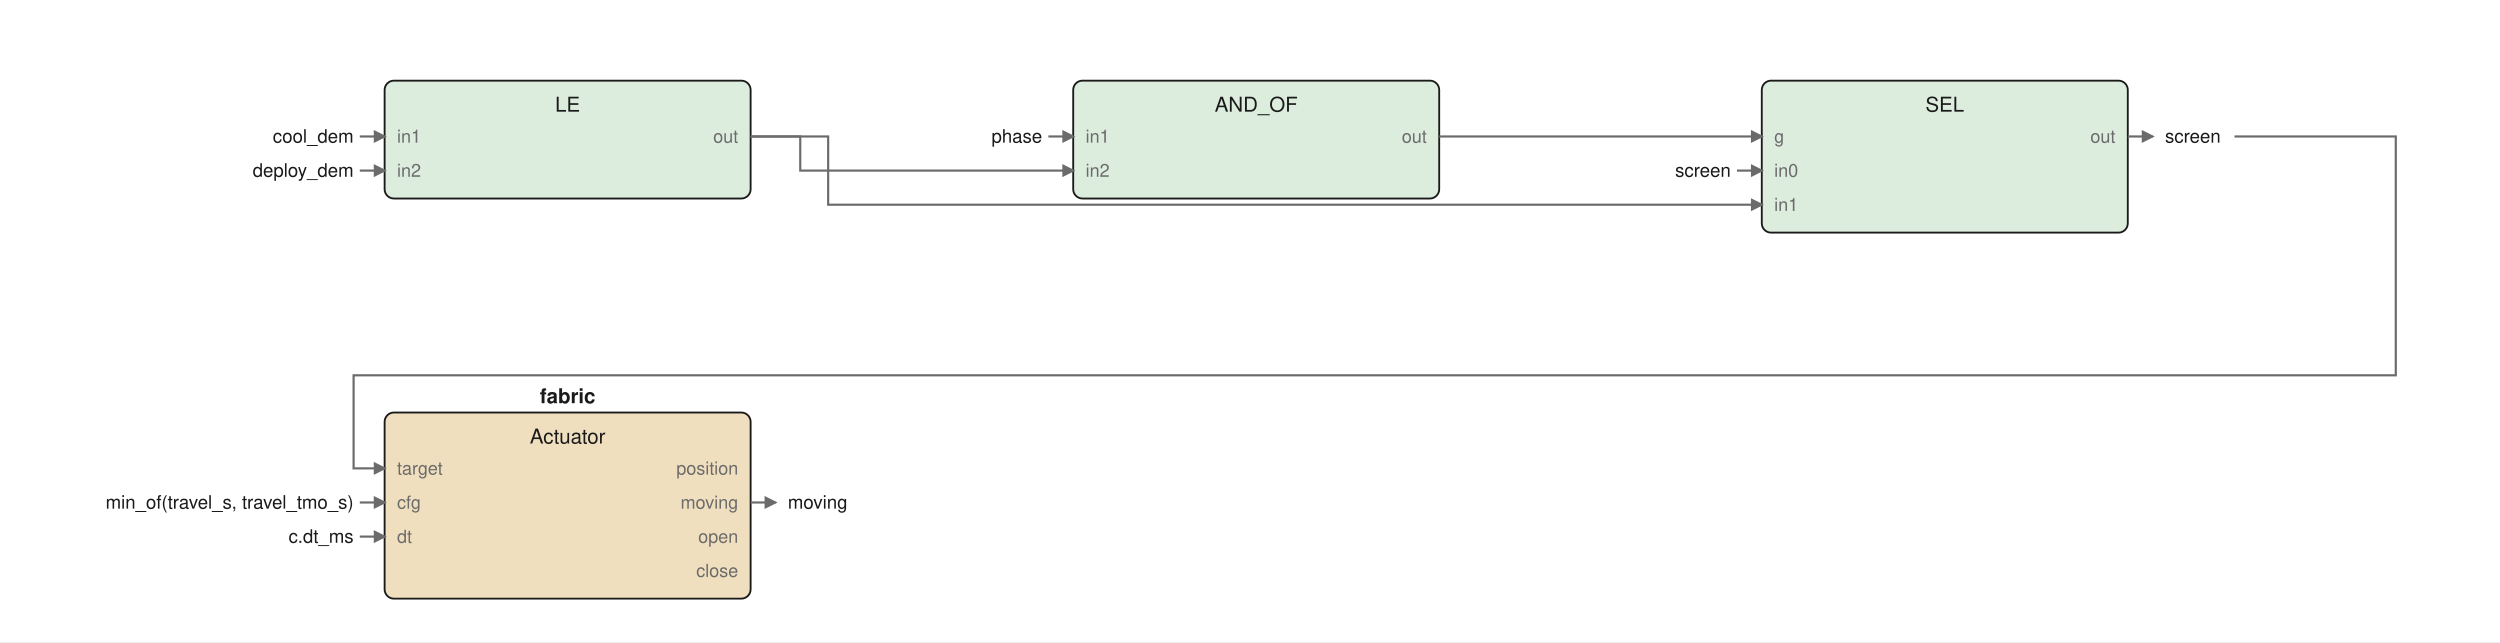
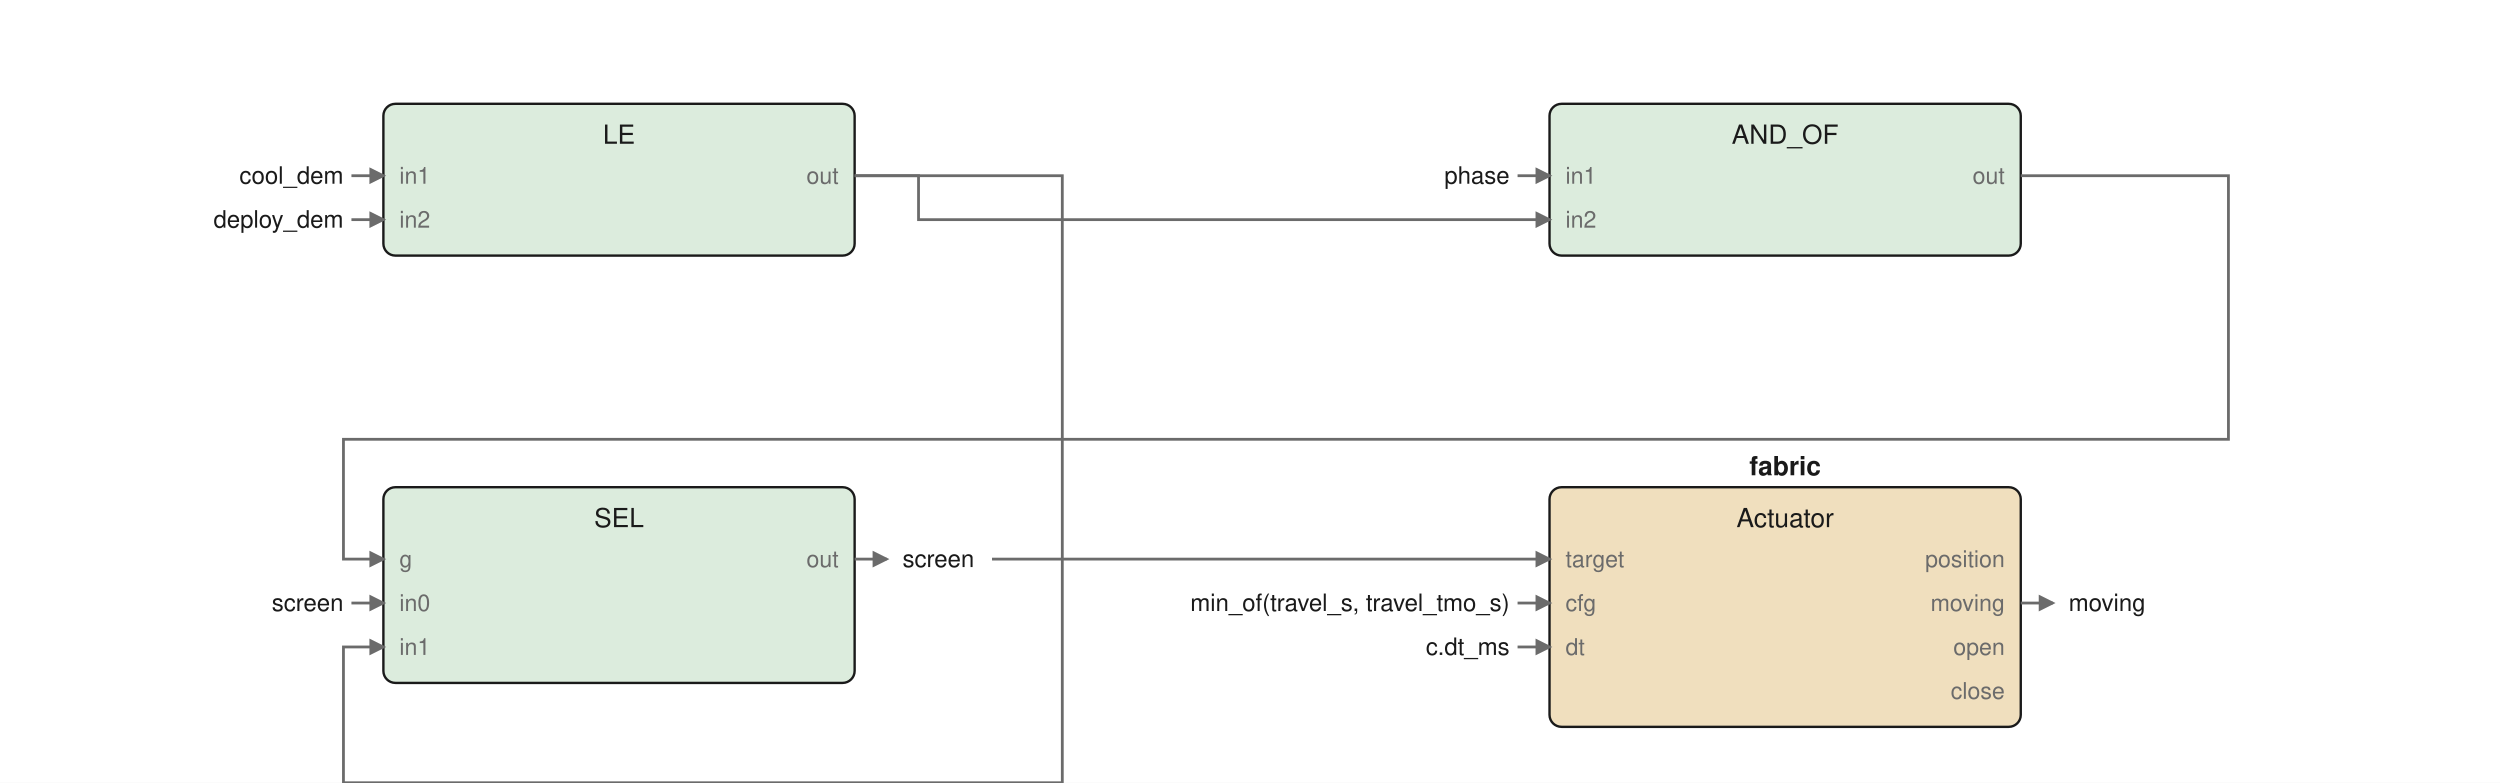
- <svg xmlns="http://www.w3.org/2000/svg" width="806" height="207" viewBox="0 0 806 207" style="max-width:100%;height:auto" content="&lt;mxfile host=&quot;app.diagrams.net&quot; type=&quot;device&quot;&gt;&lt;diagram id=&quot;screen_fbd&quot; name=&quot;screen_fbd&quot;&gt;&lt;mxGraphModel dx=&quot;806&quot; dy=&quot;207&quot; grid=&quot;0&quot; gridSize=&quot;10&quot; guides=&quot;1&quot; tooltips=&quot;1&quot; connect=&quot;1&quot; arrows=&quot;1&quot; fold=&quot;1&quot; page=&quot;1&quot; pageScale=&quot;1&quot; pageWidth=&quot;806&quot; pageHeight=&quot;207&quot; math=&quot;0&quot; shadow=&quot;0&quot;&gt;&lt;root&gt;&lt;mxCell id=&quot;0&quot;/&gt;&lt;mxCell id=&quot;1&quot; parent=&quot;0&quot;/&gt;&lt;mxCell id=&quot;n2&quot; value=&quot;&quot; style=&quot;rounded=1;fillColor=#dcecdd;strokeColor=#1a1a1a;whiteSpace=wrap;html=1;fontSize=8&quot; vertex=&quot;1&quot; parent=&quot;1&quot;&gt;&lt;mxGeometry x=&quot;124&quot; y=&quot;26&quot; width=&quot;118&quot; height=&quot;38&quot; as=&quot;geometry&quot;/&gt;&lt;/mxCell&gt;&lt;mxCell id=&quot;n3&quot; value=&quot;LE&quot; style=&quot;text;html=1;fontSize=6;fontColor=#1a1a1a;align=center&quot; vertex=&quot;1&quot; parent=&quot;1&quot;&gt;&lt;mxGeometry x=&quot;183.0&quot; y=&quot;29.4&quot; width=&quot;40&quot; height=&quot;10.6&quot; as=&quot;geometry&quot;/&gt;&lt;/mxCell&gt;&lt;mxCell id=&quot;n4&quot; value=&quot;in1&quot; style=&quot;text;html=1;fontSize=5;fontColor=#6b6b6b;align=left&quot; vertex=&quot;1&quot; parent=&quot;1&quot;&gt;&lt;mxGeometry x=&quot;128&quot; y=&quot;40.2&quot; width=&quot;40&quot; height=&quot;9.8&quot; as=&quot;geometry&quot;/&gt;&lt;/mxCell&gt;&lt;mxCell id=&quot;n5&quot; value=&quot;in2&quot; style=&quot;text;html=1;fontSize=5;fontColor=#6b6b6b;align=left&quot; vertex=&quot;1&quot; parent=&quot;1&quot;&gt;&lt;mxGeometry x=&quot;128&quot; y=&quot;51.2&quot; width=&quot;40&quot; height=&quot;9.8&quot; as=&quot;geometry&quot;/&gt;&lt;/mxCell&gt;&lt;mxCell id=&quot;n6&quot; value=&quot;out&quot; style=&quot;text;html=1;fontSize=5;fontColor=#6b6b6b;align=left&quot; vertex=&quot;1&quot; parent=&quot;1&quot;&gt;&lt;mxGeometry x=&quot;238&quot; y=&quot;40.2&quot; width=&quot;40&quot; height=&quot;9.8&quot; as=&quot;geometry&quot;/&gt;&lt;/mxCell&gt;&lt;mxCell id=&quot;n7&quot; value=&quot;&quot; style=&quot;rounded=1;fillColor=#dcecdd;strokeColor=#1a1a1a;whiteSpace=wrap;html=1;fontSize=8&quot; vertex=&quot;1&quot; parent=&quot;1&quot;&gt;&lt;mxGeometry x=&quot;346&quot; y=&quot;26&quot; width=&quot;118&quot; height=&quot;38&quot; as=&quot;geometry&quot;/&gt;&lt;/mxCell&gt;&lt;mxCell id=&quot;n8&quot; value=&quot;AND_OF&quot; style=&quot;text;html=1;fontSize=6;fontColor=#1a1a1a;align=center&quot; vertex=&quot;1&quot; parent=&quot;1&quot;&gt;&lt;mxGeometry x=&quot;405.0&quot; y=&quot;29.4&quot; width=&quot;40&quot; height=&quot;10.6&quot; as=&quot;geometry&quot;/&gt;&lt;/mxCell&gt;&lt;mxCell id=&quot;n9&quot; value=&quot;in1&quot; style=&quot;text;html=1;fontSize=5;fontColor=#6b6b6b;align=left&quot; vertex=&quot;1&quot; parent=&quot;1&quot;&gt;&lt;mxGeometry x=&quot;350&quot; y=&quot;40.2&quot; width=&quot;40&quot; height=&quot;9.8&quot; as=&quot;geometry&quot;/&gt;&lt;/mxCell&gt;&lt;mxCell id=&quot;n10&quot; value=&quot;in2&quot; style=&quot;text;html=1;fontSize=5;fontColor=#6b6b6b;align=left&quot; vertex=&quot;1&quot; parent=&quot;1&quot;&gt;&lt;mxGeometry x=&quot;350&quot; y=&quot;51.2&quot; width=&quot;40&quot; height=&quot;9.8&quot; as=&quot;geometry&quot;/&gt;&lt;/mxCell&gt;&lt;mxCell id=&quot;n11&quot; value=&quot;out&quot; style=&quot;text;html=1;fontSize=5;fontColor=#6b6b6b;align=left&quot; vertex=&quot;1&quot; parent=&quot;1&quot;&gt;&lt;mxGeometry x=&quot;460&quot; y=&quot;40.2&quot; width=&quot;40&quot; height=&quot;9.8&quot; as=&quot;geometry&quot;/&gt;&lt;/mxCell&gt;&lt;mxCell id=&quot;n12&quot; value=&quot;&quot; style=&quot;rounded=1;fillColor=#dcecdd;strokeColor=#1a1a1a;whiteSpace=wrap;html=1;fontSize=8&quot; vertex=&quot;1&quot; parent=&quot;1&quot;&gt;&lt;mxGeometry x=&quot;568&quot; y=&quot;26&quot; width=&quot;118&quot; height=&quot;49&quot; as=&quot;geometry&quot;/&gt;&lt;/mxCell&gt;&lt;mxCell id=&quot;n13&quot; value=&quot;SEL&quot; style=&quot;text;html=1;fontSize=6;fontColor=#1a1a1a;align=center&quot; vertex=&quot;1&quot; parent=&quot;1&quot;&gt;&lt;mxGeometry x=&quot;627.0&quot; y=&quot;29.4&quot; width=&quot;40&quot; height=&quot;10.6&quot; as=&quot;geometry&quot;/&gt;&lt;/mxCell&gt;&lt;mxCell id=&quot;n14&quot; value=&quot;g&quot; style=&quot;text;html=1;fontSize=5;fontColor=#6b6b6b;align=left&quot; vertex=&quot;1&quot; parent=&quot;1&quot;&gt;&lt;mxGeometry x=&quot;572&quot; y=&quot;40.2&quot; width=&quot;40&quot; height=&quot;9.8&quot; as=&quot;geometry&quot;/&gt;&lt;/mxCell&gt;&lt;mxCell id=&quot;n15&quot; value=&quot;in0&quot; style=&quot;text;html=1;fontSize=5;fontColor=#6b6b6b;align=left&quot; vertex=&quot;1&quot; parent=&quot;1&quot;&gt;&lt;mxGeometry x=&quot;572&quot; y=&quot;51.2&quot; width=&quot;40&quot; height=&quot;9.8&quot; as=&quot;geometry&quot;/&gt;&lt;/mxCell&gt;&lt;mxCell id=&quot;n16&quot; value=&quot;in1&quot; style=&quot;text;html=1;fontSize=5;fontColor=#6b6b6b;align=left&quot; vertex=&quot;1&quot; parent=&quot;1&quot;&gt;&lt;mxGeometry x=&quot;572&quot; y=&quot;62.2&quot; width=&quot;40&quot; height=&quot;9.8&quot; as=&quot;geometry&quot;/&gt;&lt;/mxCell&gt;&lt;mxCell id=&quot;n17&quot; value=&quot;out&quot; style=&quot;text;html=1;fontSize=5;fontColor=#6b6b6b;align=left&quot; vertex=&quot;1&quot; parent=&quot;1&quot;&gt;&lt;mxGeometry x=&quot;682&quot; y=&quot;40.2&quot; width=&quot;40&quot; height=&quot;9.8&quot; as=&quot;geometry&quot;/&gt;&lt;/mxCell&gt;&lt;mxCell id=&quot;n18&quot; value=&quot;&quot; style=&quot;rounded=1;fillColor=#f0dfbe;strokeColor=#1a1a1a;whiteSpace=wrap;html=1;fontSize=8&quot; vertex=&quot;1&quot; parent=&quot;1&quot;&gt;&lt;mxGeometry x=&quot;124&quot; y=&quot;133&quot; width=&quot;118&quot; height=&quot;60&quot; as=&quot;geometry&quot;/&gt;&lt;/mxCell&gt;&lt;mxCell id=&quot;n19&quot; value=&quot;fabric&quot; style=&quot;text;html=1;fontSize=6;fontColor=#1a1a1a;align=center;fontStyle=1&quot; vertex=&quot;1&quot; parent=&quot;1&quot;&gt;&lt;mxGeometry x=&quot;183.0&quot; y=&quot;123.4&quot; width=&quot;40&quot; height=&quot;10.6&quot; as=&quot;geometry&quot;/&gt;&lt;/mxCell&gt;&lt;mxCell id=&quot;n20&quot; value=&quot;Actuator&quot; style=&quot;text;html=1;fontSize=6;fontColor=#1a1a1a;align=center&quot; vertex=&quot;1&quot; parent=&quot;1&quot;&gt;&lt;mxGeometry x=&quot;183.0&quot; y=&quot;136.4&quot; width=&quot;40&quot; height=&quot;10.6&quot; as=&quot;geometry&quot;/&gt;&lt;/mxCell&gt;&lt;mxCell id=&quot;n21&quot; value=&quot;target&quot; style=&quot;text;html=1;fontSize=5;fontColor=#6b6b6b;align=left&quot; vertex=&quot;1&quot; parent=&quot;1&quot;&gt;&lt;mxGeometry x=&quot;128&quot; y=&quot;147.2&quot; width=&quot;40&quot; height=&quot;9.8&quot; as=&quot;geometry&quot;/&gt;&lt;/mxCell&gt;&lt;mxCell id=&quot;n22&quot; value=&quot;cfg&quot; style=&quot;text;html=1;fontSize=5;fontColor=#6b6b6b;align=left&quot; vertex=&quot;1&quot; parent=&quot;1&quot;&gt;&lt;mxGeometry x=&quot;128&quot; y=&quot;158.2&quot; width=&quot;40&quot; height=&quot;9.8&quot; as=&quot;geometry&quot;/&gt;&lt;/mxCell&gt;&lt;mxCell id=&quot;n23&quot; value=&quot;dt&quot; style=&quot;text;html=1;fontSize=5;fontColor=#6b6b6b;align=left&quot; vertex=&quot;1&quot; parent=&quot;1&quot;&gt;&lt;mxGeometry x=&quot;128&quot; y=&quot;169.2&quot; width=&quot;40&quot; height=&quot;9.8&quot; as=&quot;geometry&quot;/&gt;&lt;/mxCell&gt;&lt;mxCell id=&quot;n24&quot; value=&quot;position&quot; style=&quot;text;html=1;fontSize=5;fontColor=#6b6b6b;align=left&quot; vertex=&quot;1&quot; parent=&quot;1&quot;&gt;&lt;mxGeometry x=&quot;238&quot; y=&quot;147.2&quot; width=&quot;40&quot; height=&quot;9.8&quot; as=&quot;geometry&quot;/&gt;&lt;/mxCell&gt;&lt;mxCell id=&quot;n25&quot; value=&quot;moving&quot; style=&quot;text;html=1;fontSize=5;fontColor=#6b6b6b;align=left&quot; vertex=&quot;1&quot; parent=&quot;1&quot;&gt;&lt;mxGeometry x=&quot;238&quot; y=&quot;158.2&quot; width=&quot;40&quot; height=&quot;9.8&quot; as=&quot;geometry&quot;/&gt;&lt;/mxCell&gt;&lt;mxCell id=&quot;n26&quot; value=&quot;open&quot; style=&quot;text;html=1;fontSize=5;fontColor=#6b6b6b;align=left&quot; vertex=&quot;1&quot; parent=&quot;1&quot;&gt;&lt;mxGeometry x=&quot;238&quot; y=&quot;169.2&quot; width=&quot;40&quot; height=&quot;9.8&quot; as=&quot;geometry&quot;/&gt;&lt;/mxCell&gt;&lt;mxCell id=&quot;n27&quot; value=&quot;close&quot; style=&quot;text;html=1;fontSize=5;fontColor=#6b6b6b;align=left&quot; vertex=&quot;1&quot; parent=&quot;1&quot;&gt;&lt;mxGeometry x=&quot;238&quot; y=&quot;180.2&quot; width=&quot;40&quot; height=&quot;9.8&quot; as=&quot;geometry&quot;/&gt;&lt;/mxCell&gt;&lt;mxCell id=&quot;e28&quot; value=&quot;&quot; style=&quot;edgeStyle=none;html=1;strokeColor=#6b6b6b;endArrow=block&quot; edge=&quot;1&quot; parent=&quot;1&quot;&gt;&lt;mxGeometry relative=&quot;1&quot; as=&quot;geometry&quot;&gt;&lt;mxPoint x=&quot;686&quot; y=&quot;44&quot; as=&quot;sourcePoint&quot;/&gt;&lt;mxPoint x=&quot;694&quot; y=&quot;44&quot; as=&quot;targetPoint&quot;/&gt;&lt;/mxGeometry&gt;&lt;/mxCell&gt;&lt;mxCell id=&quot;n29&quot; value=&quot;screen&quot; style=&quot;text;html=1;fontSize=6;fontColor=#1a1a1a;align=left&quot; vertex=&quot;1&quot; parent=&quot;1&quot;&gt;&lt;mxGeometry x=&quot;698&quot; y=&quot;40.0&quot; width=&quot;40&quot; height=&quot;10.0&quot; as=&quot;geometry&quot;/&gt;&lt;/mxCell&gt;&lt;mxCell id=&quot;e30&quot; value=&quot;&quot; style=&quot;edgeStyle=none;html=1;strokeColor=#6b6b6b;endArrow=block&quot; edge=&quot;1&quot; parent=&quot;1&quot;&gt;&lt;mxGeometry relative=&quot;1&quot; as=&quot;geometry&quot;&gt;&lt;mxPoint x=&quot;242&quot; y=&quot;162&quot; as=&quot;sourcePoint&quot;/&gt;&lt;mxPoint x=&quot;250&quot; y=&quot;162&quot; as=&quot;targetPoint&quot;/&gt;&lt;/mxGeometry&gt;&lt;/mxCell&gt;&lt;mxCell id=&quot;n31&quot; value=&quot;moving&quot; style=&quot;text;html=1;fontSize=6;fontColor=#1a1a1a;align=left&quot; vertex=&quot;1&quot; parent=&quot;1&quot;&gt;&lt;mxGeometry x=&quot;254&quot; y=&quot;158.0&quot; width=&quot;40&quot; height=&quot;10.0&quot; as=&quot;geometry&quot;/&gt;&lt;/mxCell&gt;&lt;mxCell id=&quot;e32&quot; value=&quot;&quot; style=&quot;edgeStyle=none;html=1;strokeColor=#6b6b6b;endArrow=block&quot; edge=&quot;1&quot; parent=&quot;1&quot;&gt;&lt;mxGeometry relative=&quot;1&quot; as=&quot;geometry&quot;&gt;&lt;mxPoint x=&quot;242&quot; y=&quot;44&quot; as=&quot;sourcePoint&quot;/&gt;&lt;mxPoint x=&quot;346&quot; y=&quot;55&quot; as=&quot;targetPoint&quot;/&gt;&lt;Array as=&quot;points&quot;&gt;&lt;mxPoint x=&quot;258&quot; y=&quot;44&quot;/&gt;&lt;mxPoint x=&quot;258&quot; y=&quot;55&quot;/&gt;&lt;/Array&gt;&lt;/mxGeometry&gt;&lt;/mxCell&gt;&lt;mxCell id=&quot;e33&quot; value=&quot;&quot; style=&quot;edgeStyle=none;html=1;strokeColor=#6b6b6b;endArrow=block&quot; edge=&quot;1&quot; parent=&quot;1&quot;&gt;&lt;mxGeometry relative=&quot;1&quot; as=&quot;geometry&quot;&gt;&lt;mxPoint x=&quot;464&quot; y=&quot;44&quot; as=&quot;sourcePoint&quot;/&gt;&lt;mxPoint x=&quot;568&quot; y=&quot;44&quot; as=&quot;targetPoint&quot;/&gt;&lt;/mxGeometry&gt;&lt;/mxCell&gt;&lt;mxCell id=&quot;e34&quot; value=&quot;&quot; style=&quot;edgeStyle=none;html=1;strokeColor=#6b6b6b;endArrow=block&quot; edge=&quot;1&quot; parent=&quot;1&quot;&gt;&lt;mxGeometry relative=&quot;1&quot; as=&quot;geometry&quot;&gt;&lt;mxPoint x=&quot;242&quot; y=&quot;44&quot; as=&quot;sourcePoint&quot;/&gt;&lt;mxPoint x=&quot;568&quot; y=&quot;66&quot; as=&quot;targetPoint&quot;/&gt;&lt;Array as=&quot;points&quot;&gt;&lt;mxPoint x=&quot;267&quot; y=&quot;44&quot;/&gt;&lt;mxPoint x=&quot;267&quot; y=&quot;66&quot;/&gt;&lt;/Array&gt;&lt;/mxGeometry&gt;&lt;/mxCell&gt;&lt;mxCell id=&quot;e35&quot; value=&quot;&quot; style=&quot;edgeStyle=none;html=1;strokeColor=#6b6b6b;endArrow=block&quot; edge=&quot;1&quot; parent=&quot;1&quot;&gt;&lt;mxGeometry relative=&quot;1&quot; as=&quot;geometry&quot;&gt;&lt;mxPoint x=&quot;720.4&quot; y=&quot;44&quot; as=&quot;sourcePoint&quot;/&gt;&lt;mxPoint x=&quot;124&quot; y=&quot;151&quot; as=&quot;targetPoint&quot;/&gt;&lt;Array as=&quot;points&quot;&gt;&lt;mxPoint x=&quot;772.4&quot; y=&quot;44&quot;/&gt;&lt;mxPoint x=&quot;772.4&quot; y=&quot;121&quot;/&gt;&lt;mxPoint x=&quot;114&quot; y=&quot;121&quot;/&gt;&lt;mxPoint x=&quot;114&quot; y=&quot;151&quot;/&gt;&lt;/Array&gt;&lt;/mxGeometry&gt;&lt;/mxCell&gt;&lt;mxCell id=&quot;n36&quot; value=&quot;cool_dem&quot; style=&quot;text;html=1;fontSize=6;fontColor=#1a1a1a;align=left&quot; vertex=&quot;1&quot; parent=&quot;1&quot;&gt;&lt;mxGeometry x=&quot;114&quot; y=&quot;40.0&quot; width=&quot;40&quot; height=&quot;10.0&quot; as=&quot;geometry&quot;/&gt;&lt;/mxCell&gt;&lt;mxCell id=&quot;e37&quot; value=&quot;&quot; style=&quot;edgeStyle=none;html=1;strokeColor=#6b6b6b;endArrow=block&quot; edge=&quot;1&quot; parent=&quot;1&quot;&gt;&lt;mxGeometry relative=&quot;1&quot; as=&quot;geometry&quot;&gt;&lt;mxPoint x=&quot;116&quot; y=&quot;44&quot; as=&quot;sourcePoint&quot;/&gt;&lt;mxPoint x=&quot;124&quot; y=&quot;44&quot; as=&quot;targetPoint&quot;/&gt;&lt;/mxGeometry&gt;&lt;/mxCell&gt;&lt;mxCell id=&quot;n38&quot; value=&quot;deploy_dem&quot; style=&quot;text;html=1;fontSize=6;fontColor=#1a1a1a;align=left&quot; vertex=&quot;1&quot; parent=&quot;1&quot;&gt;&lt;mxGeometry x=&quot;114&quot; y=&quot;51.0&quot; width=&quot;50&quot; height=&quot;10.0&quot; as=&quot;geometry&quot;/&gt;&lt;/mxCell&gt;&lt;mxCell id=&quot;e39&quot; value=&quot;&quot; style=&quot;edgeStyle=none;html=1;strokeColor=#6b6b6b;endArrow=block&quot; edge=&quot;1&quot; parent=&quot;1&quot;&gt;&lt;mxGeometry relative=&quot;1&quot; as=&quot;geometry&quot;&gt;&lt;mxPoint x=&quot;116&quot; y=&quot;55&quot; as=&quot;sourcePoint&quot;/&gt;&lt;mxPoint x=&quot;124&quot; y=&quot;55&quot; as=&quot;targetPoint&quot;/&gt;&lt;/mxGeometry&gt;&lt;/mxCell&gt;&lt;mxCell id=&quot;n40&quot; value=&quot;phase&quot; style=&quot;text;html=1;fontSize=6;fontColor=#1a1a1a;align=left&quot; vertex=&quot;1&quot; parent=&quot;1&quot;&gt;&lt;mxGeometry x=&quot;336&quot; y=&quot;40.0&quot; width=&quot;40&quot; height=&quot;10.0&quot; as=&quot;geometry&quot;/&gt;&lt;/mxCell&gt;&lt;mxCell id=&quot;e41&quot; value=&quot;&quot; style=&quot;edgeStyle=none;html=1;strokeColor=#6b6b6b;endArrow=block&quot; edge=&quot;1&quot; parent=&quot;1&quot;&gt;&lt;mxGeometry relative=&quot;1&quot; as=&quot;geometry&quot;&gt;&lt;mxPoint x=&quot;338&quot; y=&quot;44&quot; as=&quot;sourcePoint&quot;/&gt;&lt;mxPoint x=&quot;346&quot; y=&quot;44&quot; as=&quot;targetPoint&quot;/&gt;&lt;/mxGeometry&gt;&lt;/mxCell&gt;&lt;mxCell id=&quot;n42&quot; value=&quot;screen&quot; style=&quot;text;html=1;fontSize=6;fontColor=#1a1a1a;align=left&quot; vertex=&quot;1&quot; parent=&quot;1&quot;&gt;&lt;mxGeometry x=&quot;558&quot; y=&quot;51.0&quot; width=&quot;40&quot; height=&quot;10.0&quot; as=&quot;geometry&quot;/&gt;&lt;/mxCell&gt;&lt;mxCell id=&quot;e43&quot; value=&quot;&quot; style=&quot;edgeStyle=none;html=1;strokeColor=#6b6b6b;endArrow=block&quot; edge=&quot;1&quot; parent=&quot;1&quot;&gt;&lt;mxGeometry relative=&quot;1&quot; as=&quot;geometry&quot;&gt;&lt;mxPoint x=&quot;560&quot; y=&quot;55&quot; as=&quot;sourcePoint&quot;/&gt;&lt;mxPoint x=&quot;568&quot; y=&quot;55&quot; as=&quot;targetPoint&quot;/&gt;&lt;/mxGeometry&gt;&lt;/mxCell&gt;&lt;mxCell id=&quot;n44&quot; value=&quot;min_of(travel_s, travel_tmo_s)&quot; style=&quot;text;html=1;fontSize=6;fontColor=#1a1a1a;align=left&quot; vertex=&quot;1&quot; parent=&quot;1&quot;&gt;&lt;mxGeometry x=&quot;114&quot; y=&quot;158.0&quot; width=&quot;150&quot; height=&quot;10.0&quot; as=&quot;geometry&quot;/&gt;&lt;/mxCell&gt;&lt;mxCell id=&quot;e45&quot; value=&quot;&quot; style=&quot;edgeStyle=none;html=1;strokeColor=#6b6b6b;endArrow=block&quot; edge=&quot;1&quot; parent=&quot;1&quot;&gt;&lt;mxGeometry relative=&quot;1&quot; as=&quot;geometry&quot;&gt;&lt;mxPoint x=&quot;116&quot; y=&quot;162&quot; as=&quot;sourcePoint&quot;/&gt;&lt;mxPoint x=&quot;124&quot; y=&quot;162&quot; as=&quot;targetPoint&quot;/&gt;&lt;/mxGeometry&gt;&lt;/mxCell&gt;&lt;mxCell id=&quot;n46&quot; value=&quot;c.dt_ms&quot; style=&quot;text;html=1;fontSize=6;fontColor=#1a1a1a;align=left&quot; vertex=&quot;1&quot; parent=&quot;1&quot;&gt;&lt;mxGeometry x=&quot;114&quot; y=&quot;169.0&quot; width=&quot;40&quot; height=&quot;10.0&quot; as=&quot;geometry&quot;/&gt;&lt;/mxCell&gt;&lt;mxCell id=&quot;e47&quot; value=&quot;&quot; style=&quot;edgeStyle=none;html=1;strokeColor=#6b6b6b;endArrow=block&quot; edge=&quot;1&quot; parent=&quot;1&quot;&gt;&lt;mxGeometry relative=&quot;1&quot; as=&quot;geometry&quot;&gt;&lt;mxPoint x=&quot;116&quot; y=&quot;173&quot; as=&quot;sourcePoint&quot;/&gt;&lt;mxPoint x=&quot;124&quot; y=&quot;173&quot; as=&quot;targetPoint&quot;/&gt;&lt;/mxGeometry&gt;&lt;/mxCell&gt;&lt;/root&gt;&lt;/mxGraphModel&gt;&lt;/diagram&gt;&lt;/mxfile&gt;">
+ <svg xmlns="http://www.w3.org/2000/svg" width="626" height="196" viewBox="0 0 626 196" style="max-width:100%;height:auto" content="&lt;mxfile host=&quot;app.diagrams.net&quot; type=&quot;device&quot;&gt;&lt;diagram id=&quot;screen_fbd&quot; name=&quot;screen_fbd&quot;&gt;&lt;mxGraphModel dx=&quot;626&quot; dy=&quot;196&quot; grid=&quot;0&quot; gridSize=&quot;10&quot; guides=&quot;1&quot; tooltips=&quot;1&quot; connect=&quot;1&quot; arrows=&quot;1&quot; fold=&quot;1&quot; page=&quot;1&quot; pageScale=&quot;1&quot; pageWidth=&quot;626&quot; pageHeight=&quot;196&quot; math=&quot;0&quot; shadow=&quot;0&quot;&gt;&lt;root&gt;&lt;mxCell id=&quot;0&quot;/&gt;&lt;mxCell id=&quot;1&quot; parent=&quot;0&quot;/&gt;&lt;mxCell id=&quot;n2&quot; value=&quot;&quot; style=&quot;rounded=1;fillColor=#dcecdd;strokeColor=#1a1a1a;whiteSpace=wrap;html=1;fontSize=8&quot; vertex=&quot;1&quot; parent=&quot;1&quot;&gt;&lt;mxGeometry x=&quot;96&quot; y=&quot;26&quot; width=&quot;118&quot; height=&quot;38&quot; as=&quot;geometry&quot;/&gt;&lt;/mxCell&gt;&lt;mxCell id=&quot;n3&quot; value=&quot;LE&quot; style=&quot;text;html=1;fontSize=6;fontColor=#1a1a1a;align=center&quot; vertex=&quot;1&quot; parent=&quot;1&quot;&gt;&lt;mxGeometry x=&quot;155.0&quot; y=&quot;29.4&quot; width=&quot;40&quot; height=&quot;10.6&quot; as=&quot;geometry&quot;/&gt;&lt;/mxCell&gt;&lt;mxCell id=&quot;n4&quot; value=&quot;in1&quot; style=&quot;text;html=1;fontSize=5;fontColor=#6b6b6b;align=left&quot; vertex=&quot;1&quot; parent=&quot;1&quot;&gt;&lt;mxGeometry x=&quot;100&quot; y=&quot;40.2&quot; width=&quot;40&quot; height=&quot;9.8&quot; as=&quot;geometry&quot;/&gt;&lt;/mxCell&gt;&lt;mxCell id=&quot;n5&quot; value=&quot;in2&quot; style=&quot;text;html=1;fontSize=5;fontColor=#6b6b6b;align=left&quot; vertex=&quot;1&quot; parent=&quot;1&quot;&gt;&lt;mxGeometry x=&quot;100&quot; y=&quot;51.2&quot; width=&quot;40&quot; height=&quot;9.8&quot; as=&quot;geometry&quot;/&gt;&lt;/mxCell&gt;&lt;mxCell id=&quot;n6&quot; value=&quot;out&quot; style=&quot;text;html=1;fontSize=5;fontColor=#6b6b6b;align=left&quot; vertex=&quot;1&quot; parent=&quot;1&quot;&gt;&lt;mxGeometry x=&quot;210&quot; y=&quot;40.2&quot; width=&quot;40&quot; height=&quot;9.8&quot; as=&quot;geometry&quot;/&gt;&lt;/mxCell&gt;&lt;mxCell id=&quot;n7&quot; value=&quot;&quot; style=&quot;rounded=1;fillColor=#dcecdd;strokeColor=#1a1a1a;whiteSpace=wrap;html=1;fontSize=8&quot; vertex=&quot;1&quot; parent=&quot;1&quot;&gt;&lt;mxGeometry x=&quot;388&quot; y=&quot;26&quot; width=&quot;118&quot; height=&quot;38&quot; as=&quot;geometry&quot;/&gt;&lt;/mxCell&gt;&lt;mxCell id=&quot;n8&quot; value=&quot;AND_OF&quot; style=&quot;text;html=1;fontSize=6;fontColor=#1a1a1a;align=center&quot; vertex=&quot;1&quot; parent=&quot;1&quot;&gt;&lt;mxGeometry x=&quot;447.0&quot; y=&quot;29.4&quot; width=&quot;40&quot; height=&quot;10.6&quot; as=&quot;geometry&quot;/&gt;&lt;/mxCell&gt;&lt;mxCell id=&quot;n9&quot; value=&quot;in1&quot; style=&quot;text;html=1;fontSize=5;fontColor=#6b6b6b;align=left&quot; vertex=&quot;1&quot; parent=&quot;1&quot;&gt;&lt;mxGeometry x=&quot;392&quot; y=&quot;40.2&quot; width=&quot;40&quot; height=&quot;9.8&quot; as=&quot;geometry&quot;/&gt;&lt;/mxCell&gt;&lt;mxCell id=&quot;n10&quot; value=&quot;in2&quot; style=&quot;text;html=1;fontSize=5;fontColor=#6b6b6b;align=left&quot; vertex=&quot;1&quot; parent=&quot;1&quot;&gt;&lt;mxGeometry x=&quot;392&quot; y=&quot;51.2&quot; width=&quot;40&quot; height=&quot;9.8&quot; as=&quot;geometry&quot;/&gt;&lt;/mxCell&gt;&lt;mxCell id=&quot;n11&quot; value=&quot;out&quot; style=&quot;text;html=1;fontSize=5;fontColor=#6b6b6b;align=left&quot; vertex=&quot;1&quot; parent=&quot;1&quot;&gt;&lt;mxGeometry x=&quot;502&quot; y=&quot;40.2&quot; width=&quot;40&quot; height=&quot;9.8&quot; as=&quot;geometry&quot;/&gt;&lt;/mxCell&gt;&lt;mxCell id=&quot;n12&quot; value=&quot;&quot; style=&quot;rounded=1;fillColor=#dcecdd;strokeColor=#1a1a1a;whiteSpace=wrap;html=1;fontSize=8&quot; vertex=&quot;1&quot; parent=&quot;1&quot;&gt;&lt;mxGeometry x=&quot;96&quot; y=&quot;122&quot; width=&quot;118&quot; height=&quot;49&quot; as=&quot;geometry&quot;/&gt;&lt;/mxCell&gt;&lt;mxCell id=&quot;n13&quot; value=&quot;SEL&quot; style=&quot;text;html=1;fontSize=6;fontColor=#1a1a1a;align=center&quot; vertex=&quot;1&quot; parent=&quot;1&quot;&gt;&lt;mxGeometry x=&quot;155.0&quot; y=&quot;125.4&quot; width=&quot;40&quot; height=&quot;10.6&quot; as=&quot;geometry&quot;/&gt;&lt;/mxCell&gt;&lt;mxCell id=&quot;n14&quot; value=&quot;g&quot; style=&quot;text;html=1;fontSize=5;fontColor=#6b6b6b;align=left&quot; vertex=&quot;1&quot; parent=&quot;1&quot;&gt;&lt;mxGeometry x=&quot;100&quot; y=&quot;136.2&quot; width=&quot;40&quot; height=&quot;9.8&quot; as=&quot;geometry&quot;/&gt;&lt;/mxCell&gt;&lt;mxCell id=&quot;n15&quot; value=&quot;in0&quot; style=&quot;text;html=1;fontSize=5;fontColor=#6b6b6b;align=left&quot; vertex=&quot;1&quot; parent=&quot;1&quot;&gt;&lt;mxGeometry x=&quot;100&quot; y=&quot;147.2&quot; width=&quot;40&quot; height=&quot;9.8&quot; as=&quot;geometry&quot;/&gt;&lt;/mxCell&gt;&lt;mxCell id=&quot;n16&quot; value=&quot;in1&quot; style=&quot;text;html=1;fontSize=5;fontColor=#6b6b6b;align=left&quot; vertex=&quot;1&quot; parent=&quot;1&quot;&gt;&lt;mxGeometry x=&quot;100&quot; y=&quot;158.2&quot; width=&quot;40&quot; height=&quot;9.8&quot; as=&quot;geometry&quot;/&gt;&lt;/mxCell&gt;&lt;mxCell id=&quot;n17&quot; value=&quot;out&quot; style=&quot;text;html=1;fontSize=5;fontColor=#6b6b6b;align=left&quot; vertex=&quot;1&quot; parent=&quot;1&quot;&gt;&lt;mxGeometry x=&quot;210&quot; y=&quot;136.2&quot; width=&quot;40&quot; height=&quot;9.8&quot; as=&quot;geometry&quot;/&gt;&lt;/mxCell&gt;&lt;mxCell id=&quot;n18&quot; value=&quot;&quot; style=&quot;rounded=1;fillColor=#f0dfbe;strokeColor=#1a1a1a;whiteSpace=wrap;html=1;fontSize=8&quot; vertex=&quot;1&quot; parent=&quot;1&quot;&gt;&lt;mxGeometry x=&quot;388&quot; y=&quot;122&quot; width=&quot;118&quot; height=&quot;60&quot; as=&quot;geometry&quot;/&gt;&lt;/mxCell&gt;&lt;mxCell id=&quot;n19&quot; value=&quot;fabric&quot; style=&quot;text;html=1;fontSize=6;fontColor=#1a1a1a;align=center;fontStyle=1&quot; vertex=&quot;1&quot; parent=&quot;1&quot;&gt;&lt;mxGeometry x=&quot;447.0&quot; y=&quot;112.4&quot; width=&quot;40&quot; height=&quot;10.6&quot; as=&quot;geometry&quot;/&gt;&lt;/mxCell&gt;&lt;mxCell id=&quot;n20&quot; value=&quot;Actuator&quot; style=&quot;text;html=1;fontSize=6;fontColor=#1a1a1a;align=center&quot; vertex=&quot;1&quot; parent=&quot;1&quot;&gt;&lt;mxGeometry x=&quot;447.0&quot; y=&quot;125.4&quot; width=&quot;40&quot; height=&quot;10.6&quot; as=&quot;geometry&quot;/&gt;&lt;/mxCell&gt;&lt;mxCell id=&quot;n21&quot; value=&quot;target&quot; style=&quot;text;html=1;fontSize=5;fontColor=#6b6b6b;align=left&quot; vertex=&quot;1&quot; parent=&quot;1&quot;&gt;&lt;mxGeometry x=&quot;392&quot; y=&quot;136.2&quot; width=&quot;40&quot; height=&quot;9.8&quot; as=&quot;geometry&quot;/&gt;&lt;/mxCell&gt;&lt;mxCell id=&quot;n22&quot; value=&quot;cfg&quot; style=&quot;text;html=1;fontSize=5;fontColor=#6b6b6b;align=left&quot; vertex=&quot;1&quot; parent=&quot;1&quot;&gt;&lt;mxGeometry x=&quot;392&quot; y=&quot;147.2&quot; width=&quot;40&quot; height=&quot;9.8&quot; as=&quot;geometry&quot;/&gt;&lt;/mxCell&gt;&lt;mxCell id=&quot;n23&quot; value=&quot;dt&quot; style=&quot;text;html=1;fontSize=5;fontColor=#6b6b6b;align=left&quot; vertex=&quot;1&quot; parent=&quot;1&quot;&gt;&lt;mxGeometry x=&quot;392&quot; y=&quot;158.2&quot; width=&quot;40&quot; height=&quot;9.8&quot; as=&quot;geometry&quot;/&gt;&lt;/mxCell&gt;&lt;mxCell id=&quot;n24&quot; value=&quot;position&quot; style=&quot;text;html=1;fontSize=5;fontColor=#6b6b6b;align=left&quot; vertex=&quot;1&quot; parent=&quot;1&quot;&gt;&lt;mxGeometry x=&quot;502&quot; y=&quot;136.2&quot; width=&quot;40&quot; height=&quot;9.8&quot; as=&quot;geometry&quot;/&gt;&lt;/mxCell&gt;&lt;mxCell id=&quot;n25&quot; value=&quot;moving&quot; style=&quot;text;html=1;fontSize=5;fontColor=#6b6b6b;align=left&quot; vertex=&quot;1&quot; parent=&quot;1&quot;&gt;&lt;mxGeometry x=&quot;502&quot; y=&quot;147.2&quot; width=&quot;40&quot; height=&quot;9.8&quot; as=&quot;geometry&quot;/&gt;&lt;/mxCell&gt;&lt;mxCell id=&quot;n26&quot; value=&quot;open&quot; style=&quot;text;html=1;fontSize=5;fontColor=#6b6b6b;align=left&quot; vertex=&quot;1&quot; parent=&quot;1&quot;&gt;&lt;mxGeometry x=&quot;502&quot; y=&quot;158.2&quot; width=&quot;40&quot; height=&quot;9.8&quot; as=&quot;geometry&quot;/&gt;&lt;/mxCell&gt;&lt;mxCell id=&quot;n27&quot; value=&quot;close&quot; style=&quot;text;html=1;fontSize=5;fontColor=#6b6b6b;align=left&quot; vertex=&quot;1&quot; parent=&quot;1&quot;&gt;&lt;mxGeometry x=&quot;502&quot; y=&quot;169.2&quot; width=&quot;40&quot; height=&quot;9.8&quot; as=&quot;geometry&quot;/&gt;&lt;/mxCell&gt;&lt;mxCell id=&quot;e28&quot; value=&quot;&quot; style=&quot;edgeStyle=none;html=1;strokeColor=#6b6b6b;endArrow=block&quot; edge=&quot;1&quot; parent=&quot;1&quot;&gt;&lt;mxGeometry relative=&quot;1&quot; as=&quot;geometry&quot;&gt;&lt;mxPoint x=&quot;214&quot; y=&quot;140&quot; as=&quot;sourcePoint&quot;/&gt;&lt;mxPoint x=&quot;222&quot; y=&quot;140&quot; as=&quot;targetPoint&quot;/&gt;&lt;/mxGeometry&gt;&lt;/mxCell&gt;&lt;mxCell id=&quot;n29&quot; value=&quot;screen&quot; style=&quot;text;html=1;fontSize=6;fontColor=#1a1a1a;align=left&quot; vertex=&quot;1&quot; parent=&quot;1&quot;&gt;&lt;mxGeometry x=&quot;226&quot; y=&quot;136.0&quot; width=&quot;40&quot; height=&quot;10.0&quot; as=&quot;geometry&quot;/&gt;&lt;/mxCell&gt;&lt;mxCell id=&quot;e30&quot; value=&quot;&quot; style=&quot;edgeStyle=none;html=1;strokeColor=#6b6b6b;endArrow=block&quot; edge=&quot;1&quot; parent=&quot;1&quot;&gt;&lt;mxGeometry relative=&quot;1&quot; as=&quot;geometry&quot;&gt;&lt;mxPoint x=&quot;506&quot; y=&quot;151&quot; as=&quot;sourcePoint&quot;/&gt;&lt;mxPoint x=&quot;514&quot; y=&quot;151&quot; as=&quot;targetPoint&quot;/&gt;&lt;/mxGeometry&gt;&lt;/mxCell&gt;&lt;mxCell id=&quot;n31&quot; value=&quot;moving&quot; style=&quot;text;html=1;fontSize=6;fontColor=#1a1a1a;align=left&quot; vertex=&quot;1&quot; parent=&quot;1&quot;&gt;&lt;mxGeometry x=&quot;518&quot; y=&quot;147.0&quot; width=&quot;40&quot; height=&quot;10.0&quot; as=&quot;geometry&quot;/&gt;&lt;/mxCell&gt;&lt;mxCell id=&quot;e32&quot; value=&quot;&quot; style=&quot;edgeStyle=none;html=1;strokeColor=#6b6b6b;endArrow=block&quot; edge=&quot;1&quot; parent=&quot;1&quot;&gt;&lt;mxGeometry relative=&quot;1&quot; as=&quot;geometry&quot;&gt;&lt;mxPoint x=&quot;214&quot; y=&quot;44&quot; as=&quot;sourcePoint&quot;/&gt;&lt;mxPoint x=&quot;388&quot; y=&quot;55&quot; as=&quot;targetPoint&quot;/&gt;&lt;Array as=&quot;points&quot;&gt;&lt;mxPoint x=&quot;230&quot; y=&quot;44&quot;/&gt;&lt;mxPoint x=&quot;230&quot; y=&quot;55&quot;/&gt;&lt;/Array&gt;&lt;/mxGeometry&gt;&lt;/mxCell&gt;&lt;mxCell id=&quot;e33&quot; value=&quot;&quot; style=&quot;edgeStyle=none;html=1;strokeColor=#6b6b6b;endArrow=block&quot; edge=&quot;1&quot; parent=&quot;1&quot;&gt;&lt;mxGeometry relative=&quot;1&quot; as=&quot;geometry&quot;&gt;&lt;mxPoint x=&quot;506&quot; y=&quot;44&quot; as=&quot;sourcePoint&quot;/&gt;&lt;mxPoint x=&quot;96&quot; y=&quot;140&quot; as=&quot;targetPoint&quot;/&gt;&lt;Array as=&quot;points&quot;&gt;&lt;mxPoint x=&quot;558&quot; y=&quot;44&quot;/&gt;&lt;mxPoint x=&quot;558&quot; y=&quot;110&quot;/&gt;&lt;mxPoint x=&quot;86&quot; y=&quot;110&quot;/&gt;&lt;mxPoint x=&quot;86&quot; y=&quot;140&quot;/&gt;&lt;/Array&gt;&lt;/mxGeometry&gt;&lt;/mxCell&gt;&lt;mxCell id=&quot;e34&quot; value=&quot;&quot; style=&quot;edgeStyle=none;html=1;strokeColor=#6b6b6b;endArrow=block&quot; edge=&quot;1&quot; parent=&quot;1&quot;&gt;&lt;mxGeometry relative=&quot;1&quot; as=&quot;geometry&quot;&gt;&lt;mxPoint x=&quot;214&quot; y=&quot;44&quot; as=&quot;sourcePoint&quot;/&gt;&lt;mxPoint x=&quot;96&quot; y=&quot;162&quot; as=&quot;targetPoint&quot;/&gt;&lt;Array as=&quot;points&quot;&gt;&lt;mxPoint x=&quot;266&quot; y=&quot;44&quot;/&gt;&lt;mxPoint x=&quot;266&quot; y=&quot;196&quot;/&gt;&lt;mxPoint x=&quot;86&quot; y=&quot;196&quot;/&gt;&lt;mxPoint x=&quot;86&quot; y=&quot;162&quot;/&gt;&lt;/Array&gt;&lt;/mxGeometry&gt;&lt;/mxCell&gt;&lt;mxCell id=&quot;e35&quot; value=&quot;&quot; style=&quot;edgeStyle=none;html=1;strokeColor=#6b6b6b;endArrow=block&quot; edge=&quot;1&quot; parent=&quot;1&quot;&gt;&lt;mxGeometry relative=&quot;1&quot; as=&quot;geometry&quot;&gt;&lt;mxPoint x=&quot;248.4&quot; y=&quot;140&quot; as=&quot;sourcePoint&quot;/&gt;&lt;mxPoint x=&quot;388&quot; y=&quot;140&quot; as=&quot;targetPoint&quot;/&gt;&lt;/mxGeometry&gt;&lt;/mxCell&gt;&lt;mxCell id=&quot;n36&quot; value=&quot;cool_dem&quot; style=&quot;text;html=1;fontSize=6;fontColor=#1a1a1a;align=left&quot; vertex=&quot;1&quot; parent=&quot;1&quot;&gt;&lt;mxGeometry x=&quot;86&quot; y=&quot;40.0&quot; width=&quot;40&quot; height=&quot;10.0&quot; as=&quot;geometry&quot;/&gt;&lt;/mxCell&gt;&lt;mxCell id=&quot;e37&quot; value=&quot;&quot; style=&quot;edgeStyle=none;html=1;strokeColor=#6b6b6b;endArrow=block&quot; edge=&quot;1&quot; parent=&quot;1&quot;&gt;&lt;mxGeometry relative=&quot;1&quot; as=&quot;geometry&quot;&gt;&lt;mxPoint x=&quot;88&quot; y=&quot;44&quot; as=&quot;sourcePoint&quot;/&gt;&lt;mxPoint x=&quot;96&quot; y=&quot;44&quot; as=&quot;targetPoint&quot;/&gt;&lt;/mxGeometry&gt;&lt;/mxCell&gt;&lt;mxCell id=&quot;n38&quot; value=&quot;deploy_dem&quot; style=&quot;text;html=1;fontSize=6;fontColor=#1a1a1a;align=left&quot; vertex=&quot;1&quot; parent=&quot;1&quot;&gt;&lt;mxGeometry x=&quot;86&quot; y=&quot;51.0&quot; width=&quot;50&quot; height=&quot;10.0&quot; as=&quot;geometry&quot;/&gt;&lt;/mxCell&gt;&lt;mxCell id=&quot;e39&quot; value=&quot;&quot; style=&quot;edgeStyle=none;html=1;strokeColor=#6b6b6b;endArrow=block&quot; edge=&quot;1&quot; parent=&quot;1&quot;&gt;&lt;mxGeometry relative=&quot;1&quot; as=&quot;geometry&quot;&gt;&lt;mxPoint x=&quot;88&quot; y=&quot;55&quot; as=&quot;sourcePoint&quot;/&gt;&lt;mxPoint x=&quot;96&quot; y=&quot;55&quot; as=&quot;targetPoint&quot;/&gt;&lt;/mxGeometry&gt;&lt;/mxCell&gt;&lt;mxCell id=&quot;n40&quot; value=&quot;phase&quot; style=&quot;text;html=1;fontSize=6;fontColor=#1a1a1a;align=left&quot; vertex=&quot;1&quot; parent=&quot;1&quot;&gt;&lt;mxGeometry x=&quot;378&quot; y=&quot;40.0&quot; width=&quot;40&quot; height=&quot;10.0&quot; as=&quot;geometry&quot;/&gt;&lt;/mxCell&gt;&lt;mxCell id=&quot;e41&quot; value=&quot;&quot; style=&quot;edgeStyle=none;html=1;strokeColor=#6b6b6b;endArrow=block&quot; edge=&quot;1&quot; parent=&quot;1&quot;&gt;&lt;mxGeometry relative=&quot;1&quot; as=&quot;geometry&quot;&gt;&lt;mxPoint x=&quot;380&quot; y=&quot;44&quot; as=&quot;sourcePoint&quot;/&gt;&lt;mxPoint x=&quot;388&quot; y=&quot;44&quot; as=&quot;targetPoint&quot;/&gt;&lt;/mxGeometry&gt;&lt;/mxCell&gt;&lt;mxCell id=&quot;n42&quot; value=&quot;screen&quot; style=&quot;text;html=1;fontSize=6;fontColor=#1a1a1a;align=left&quot; vertex=&quot;1&quot; parent=&quot;1&quot;&gt;&lt;mxGeometry x=&quot;86&quot; y=&quot;147.0&quot; width=&quot;40&quot; height=&quot;10.0&quot; as=&quot;geometry&quot;/&gt;&lt;/mxCell&gt;&lt;mxCell id=&quot;e43&quot; value=&quot;&quot; style=&quot;edgeStyle=none;html=1;strokeColor=#6b6b6b;endArrow=block&quot; edge=&quot;1&quot; parent=&quot;1&quot;&gt;&lt;mxGeometry relative=&quot;1&quot; as=&quot;geometry&quot;&gt;&lt;mxPoint x=&quot;88&quot; y=&quot;151&quot; as=&quot;sourcePoint&quot;/&gt;&lt;mxPoint x=&quot;96&quot; y=&quot;151&quot; as=&quot;targetPoint&quot;/&gt;&lt;/mxGeometry&gt;&lt;/mxCell&gt;&lt;mxCell id=&quot;n44&quot; value=&quot;min_of(travel_s, travel_tmo_s)&quot; style=&quot;text;html=1;fontSize=6;fontColor=#1a1a1a;align=left&quot; vertex=&quot;1&quot; parent=&quot;1&quot;&gt;&lt;mxGeometry x=&quot;378&quot; y=&quot;147.0&quot; width=&quot;150&quot; height=&quot;10.0&quot; as=&quot;geometry&quot;/&gt;&lt;/mxCell&gt;&lt;mxCell id=&quot;e45&quot; value=&quot;&quot; style=&quot;edgeStyle=none;html=1;strokeColor=#6b6b6b;endArrow=block&quot; edge=&quot;1&quot; parent=&quot;1&quot;&gt;&lt;mxGeometry relative=&quot;1&quot; as=&quot;geometry&quot;&gt;&lt;mxPoint x=&quot;380&quot; y=&quot;151&quot; as=&quot;sourcePoint&quot;/&gt;&lt;mxPoint x=&quot;388&quot; y=&quot;151&quot; as=&quot;targetPoint&quot;/&gt;&lt;/mxGeometry&gt;&lt;/mxCell&gt;&lt;mxCell id=&quot;n46&quot; value=&quot;c.dt_ms&quot; style=&quot;text;html=1;fontSize=6;fontColor=#1a1a1a;align=left&quot; vertex=&quot;1&quot; parent=&quot;1&quot;&gt;&lt;mxGeometry x=&quot;378&quot; y=&quot;158.0&quot; width=&quot;40&quot; height=&quot;10.0&quot; as=&quot;geometry&quot;/&gt;&lt;/mxCell&gt;&lt;mxCell id=&quot;e47&quot; value=&quot;&quot; style=&quot;edgeStyle=none;html=1;strokeColor=#6b6b6b;endArrow=block&quot; edge=&quot;1&quot; parent=&quot;1&quot;&gt;&lt;mxGeometry relative=&quot;1&quot; as=&quot;geometry&quot;&gt;&lt;mxPoint x=&quot;380&quot; y=&quot;162&quot; as=&quot;sourcePoint&quot;/&gt;&lt;mxPoint x=&quot;388&quot; y=&quot;162&quot; as=&quot;targetPoint&quot;/&gt;&lt;/mxGeometry&gt;&lt;/mxCell&gt;&lt;/root&gt;&lt;/mxGraphModel&gt;&lt;/diagram&gt;&lt;/mxfile&gt;">
  <defs>
    <marker id="a" markerWidth="6" markerHeight="6" refX="5" refY="3" orient="auto">
      <path d="M0,0 L6,3 L0,6 z" fill="#6b6b6b" />
    </marker>
  </defs>
-   <rect width="806" height="207" fill="#ffffff" />
-   <rect x="124" y="26" width="118" height="38" rx="3" fill="#dcecdd" stroke="#1a1a1a" stroke-width="0.6" />
-   <text x="183.0" y="36" font-family="Helvetica,Arial,sans-serif" font-size="6.6" fill="#1a1a1a" text-anchor="middle">LE</text>
-   <text x="128" y="46" font-family="Helvetica,Arial,sans-serif" font-size="5.8" fill="#6b6b6b" text-anchor="start">in1</text>
-   <text x="128" y="57" font-family="Helvetica,Arial,sans-serif" font-size="5.8" fill="#6b6b6b" text-anchor="start">in2</text>
-   <text x="238" y="46" font-family="Helvetica,Arial,sans-serif" font-size="5.8" fill="#6b6b6b" text-anchor="end">out</text>
-   <rect x="346" y="26" width="118" height="38" rx="3" fill="#dcecdd" stroke="#1a1a1a" stroke-width="0.6" />
-   <text x="405.0" y="36" font-family="Helvetica,Arial,sans-serif" font-size="6.6" fill="#1a1a1a" text-anchor="middle">AND_OF</text>
-   <text x="350" y="46" font-family="Helvetica,Arial,sans-serif" font-size="5.8" fill="#6b6b6b" text-anchor="start">in1</text>
-   <text x="350" y="57" font-family="Helvetica,Arial,sans-serif" font-size="5.8" fill="#6b6b6b" text-anchor="start">in2</text>
-   <text x="460" y="46" font-family="Helvetica,Arial,sans-serif" font-size="5.8" fill="#6b6b6b" text-anchor="end">out</text>
-   <rect x="568" y="26" width="118" height="49" rx="3" fill="#dcecdd" stroke="#1a1a1a" stroke-width="0.6" />
-   <text x="627.0" y="36" font-family="Helvetica,Arial,sans-serif" font-size="6.6" fill="#1a1a1a" text-anchor="middle">SEL</text>
-   <text x="572" y="46" font-family="Helvetica,Arial,sans-serif" font-size="5.8" fill="#6b6b6b" text-anchor="start">g</text>
-   <text x="572" y="57" font-family="Helvetica,Arial,sans-serif" font-size="5.8" fill="#6b6b6b" text-anchor="start">in0</text>
-   <text x="572" y="68" font-family="Helvetica,Arial,sans-serif" font-size="5.8" fill="#6b6b6b" text-anchor="start">in1</text>
-   <text x="682" y="46" font-family="Helvetica,Arial,sans-serif" font-size="5.8" fill="#6b6b6b" text-anchor="end">out</text>
-   <rect x="124" y="133" width="118" height="60" rx="3" fill="#f0dfbe" stroke="#1a1a1a" stroke-width="0.6" />
-   <text x="183.0" y="130" font-family="Helvetica,Arial,sans-serif" font-size="6.6" fill="#1a1a1a" text-anchor="middle" font-weight="bold">fabric</text>
-   <text x="183.0" y="143" font-family="Helvetica,Arial,sans-serif" font-size="6.6" fill="#1a1a1a" text-anchor="middle">Actuator</text>
-   <text x="128" y="153" font-family="Helvetica,Arial,sans-serif" font-size="5.8" fill="#6b6b6b" text-anchor="start">target</text>
-   <text x="128" y="164" font-family="Helvetica,Arial,sans-serif" font-size="5.8" fill="#6b6b6b" text-anchor="start">cfg</text>
-   <text x="128" y="175" font-family="Helvetica,Arial,sans-serif" font-size="5.8" fill="#6b6b6b" text-anchor="start">dt</text>
-   <text x="238" y="153" font-family="Helvetica,Arial,sans-serif" font-size="5.8" fill="#6b6b6b" text-anchor="end">position</text>
-   <text x="238" y="164" font-family="Helvetica,Arial,sans-serif" font-size="5.8" fill="#6b6b6b" text-anchor="end">moving</text>
-   <text x="238" y="175" font-family="Helvetica,Arial,sans-serif" font-size="5.8" fill="#6b6b6b" text-anchor="end">open</text>
-   <text x="238" y="186" font-family="Helvetica,Arial,sans-serif" font-size="5.8" fill="#6b6b6b" text-anchor="end">close</text>
-   <polyline points="686,44 694,44" fill="none" stroke="#6b6b6b" stroke-width="0.7" marker-end="url(#a)" />
-   <text x="698" y="46" font-family="Helvetica,Arial,sans-serif" font-size="6.0" fill="#1a1a1a" text-anchor="start">screen</text>
-   <polyline points="242,162 250,162" fill="none" stroke="#6b6b6b" stroke-width="0.7" marker-end="url(#a)" />
-   <text x="254" y="164" font-family="Helvetica,Arial,sans-serif" font-size="6.0" fill="#1a1a1a" text-anchor="start">moving</text>
-   <polyline points="242,44 258,44 258,55 346,55" fill="none" stroke="#6b6b6b" stroke-width="0.7" marker-end="url(#a)" />
-   <polyline points="464,44 568,44" fill="none" stroke="#6b6b6b" stroke-width="0.7" marker-end="url(#a)" />
-   <polyline points="242,44 267,44 267,66 568,66" fill="none" stroke="#6b6b6b" stroke-width="0.7" marker-end="url(#a)" />
-   <polyline points="720.4,44 772.4,44 772.4,121 114,121 114,151 124,151" fill="none" stroke="#6b6b6b" stroke-width="0.7" marker-end="url(#a)" />
-   <text x="114" y="46" font-family="Helvetica,Arial,sans-serif" font-size="6.0" fill="#1a1a1a" text-anchor="end">cool_dem</text>
-   <polyline points="116,44 124,44" fill="none" stroke="#6b6b6b" stroke-width="0.7" marker-end="url(#a)" />
-   <text x="114" y="57" font-family="Helvetica,Arial,sans-serif" font-size="6.0" fill="#1a1a1a" text-anchor="end">deploy_dem</text>
-   <polyline points="116,55 124,55" fill="none" stroke="#6b6b6b" stroke-width="0.7" marker-end="url(#a)" />
-   <text x="336" y="46" font-family="Helvetica,Arial,sans-serif" font-size="6.0" fill="#1a1a1a" text-anchor="end">phase</text>
-   <polyline points="338,44 346,44" fill="none" stroke="#6b6b6b" stroke-width="0.7" marker-end="url(#a)" />
-   <text x="558" y="57" font-family="Helvetica,Arial,sans-serif" font-size="6.0" fill="#1a1a1a" text-anchor="end">screen</text>
-   <polyline points="560,55 568,55" fill="none" stroke="#6b6b6b" stroke-width="0.7" marker-end="url(#a)" />
-   <text x="114" y="164" font-family="Helvetica,Arial,sans-serif" font-size="6.0" fill="#1a1a1a" text-anchor="end">min_of(travel_s, travel_tmo_s)</text>
-   <polyline points="116,162 124,162" fill="none" stroke="#6b6b6b" stroke-width="0.7" marker-end="url(#a)" />
-   <text x="114" y="175" font-family="Helvetica,Arial,sans-serif" font-size="6.0" fill="#1a1a1a" text-anchor="end">c.dt_ms</text>
-   <polyline points="116,173 124,173" fill="none" stroke="#6b6b6b" stroke-width="0.7" marker-end="url(#a)" />
+   <rect width="626" height="196" fill="#ffffff" />
+   <rect x="96" y="26" width="118" height="38" rx="3" fill="#dcecdd" stroke="#1a1a1a" stroke-width="0.6" />
+   <text x="155.0" y="36" font-family="Helvetica,Arial,sans-serif" font-size="6.6" fill="#1a1a1a" text-anchor="middle">LE</text>
+   <text x="100" y="46" font-family="Helvetica,Arial,sans-serif" font-size="5.8" fill="#6b6b6b" text-anchor="start">in1</text>
+   <text x="100" y="57" font-family="Helvetica,Arial,sans-serif" font-size="5.8" fill="#6b6b6b" text-anchor="start">in2</text>
+   <text x="210" y="46" font-family="Helvetica,Arial,sans-serif" font-size="5.8" fill="#6b6b6b" text-anchor="end">out</text>
+   <rect x="388" y="26" width="118" height="38" rx="3" fill="#dcecdd" stroke="#1a1a1a" stroke-width="0.6" />
+   <text x="447.0" y="36" font-family="Helvetica,Arial,sans-serif" font-size="6.6" fill="#1a1a1a" text-anchor="middle">AND_OF</text>
+   <text x="392" y="46" font-family="Helvetica,Arial,sans-serif" font-size="5.8" fill="#6b6b6b" text-anchor="start">in1</text>
+   <text x="392" y="57" font-family="Helvetica,Arial,sans-serif" font-size="5.8" fill="#6b6b6b" text-anchor="start">in2</text>
+   <text x="502" y="46" font-family="Helvetica,Arial,sans-serif" font-size="5.8" fill="#6b6b6b" text-anchor="end">out</text>
+   <rect x="96" y="122" width="118" height="49" rx="3" fill="#dcecdd" stroke="#1a1a1a" stroke-width="0.6" />
+   <text x="155.0" y="132" font-family="Helvetica,Arial,sans-serif" font-size="6.6" fill="#1a1a1a" text-anchor="middle">SEL</text>
+   <text x="100" y="142" font-family="Helvetica,Arial,sans-serif" font-size="5.8" fill="#6b6b6b" text-anchor="start">g</text>
+   <text x="100" y="153" font-family="Helvetica,Arial,sans-serif" font-size="5.8" fill="#6b6b6b" text-anchor="start">in0</text>
+   <text x="100" y="164" font-family="Helvetica,Arial,sans-serif" font-size="5.8" fill="#6b6b6b" text-anchor="start">in1</text>
+   <text x="210" y="142" font-family="Helvetica,Arial,sans-serif" font-size="5.8" fill="#6b6b6b" text-anchor="end">out</text>
+   <rect x="388" y="122" width="118" height="60" rx="3" fill="#f0dfbe" stroke="#1a1a1a" stroke-width="0.6" />
+   <text x="447.0" y="119" font-family="Helvetica,Arial,sans-serif" font-size="6.6" fill="#1a1a1a" text-anchor="middle" font-weight="bold">fabric</text>
+   <text x="447.0" y="132" font-family="Helvetica,Arial,sans-serif" font-size="6.6" fill="#1a1a1a" text-anchor="middle">Actuator</text>
+   <text x="392" y="142" font-family="Helvetica,Arial,sans-serif" font-size="5.8" fill="#6b6b6b" text-anchor="start">target</text>
+   <text x="392" y="153" font-family="Helvetica,Arial,sans-serif" font-size="5.8" fill="#6b6b6b" text-anchor="start">cfg</text>
+   <text x="392" y="164" font-family="Helvetica,Arial,sans-serif" font-size="5.8" fill="#6b6b6b" text-anchor="start">dt</text>
+   <text x="502" y="142" font-family="Helvetica,Arial,sans-serif" font-size="5.8" fill="#6b6b6b" text-anchor="end">position</text>
+   <text x="502" y="153" font-family="Helvetica,Arial,sans-serif" font-size="5.8" fill="#6b6b6b" text-anchor="end">moving</text>
+   <text x="502" y="164" font-family="Helvetica,Arial,sans-serif" font-size="5.8" fill="#6b6b6b" text-anchor="end">open</text>
+   <text x="502" y="175" font-family="Helvetica,Arial,sans-serif" font-size="5.8" fill="#6b6b6b" text-anchor="end">close</text>
+   <polyline points="214,140 222,140" fill="none" stroke="#6b6b6b" stroke-width="0.7" marker-end="url(#a)" />
+   <text x="226" y="142" font-family="Helvetica,Arial,sans-serif" font-size="6.0" fill="#1a1a1a" text-anchor="start">screen</text>
+   <polyline points="506,151 514,151" fill="none" stroke="#6b6b6b" stroke-width="0.7" marker-end="url(#a)" />
+   <text x="518" y="153" font-family="Helvetica,Arial,sans-serif" font-size="6.0" fill="#1a1a1a" text-anchor="start">moving</text>
+   <polyline points="214,44 230,44 230,55 388,55" fill="none" stroke="#6b6b6b" stroke-width="0.7" marker-end="url(#a)" />
+   <polyline points="506,44 558,44 558,110 86,110 86,140 96,140" fill="none" stroke="#6b6b6b" stroke-width="0.7" marker-end="url(#a)" />
+   <polyline points="214,44 266,44 266,196 86,196 86,162 96,162" fill="none" stroke="#6b6b6b" stroke-width="0.7" marker-end="url(#a)" />
+   <polyline points="248.4,140 388,140" fill="none" stroke="#6b6b6b" stroke-width="0.7" marker-end="url(#a)" />
+   <text x="86" y="46" font-family="Helvetica,Arial,sans-serif" font-size="6.0" fill="#1a1a1a" text-anchor="end">cool_dem</text>
+   <polyline points="88,44 96,44" fill="none" stroke="#6b6b6b" stroke-width="0.7" marker-end="url(#a)" />
+   <text x="86" y="57" font-family="Helvetica,Arial,sans-serif" font-size="6.0" fill="#1a1a1a" text-anchor="end">deploy_dem</text>
+   <polyline points="88,55 96,55" fill="none" stroke="#6b6b6b" stroke-width="0.7" marker-end="url(#a)" />
+   <text x="378" y="46" font-family="Helvetica,Arial,sans-serif" font-size="6.0" fill="#1a1a1a" text-anchor="end">phase</text>
+   <polyline points="380,44 388,44" fill="none" stroke="#6b6b6b" stroke-width="0.7" marker-end="url(#a)" />
+   <text x="86" y="153" font-family="Helvetica,Arial,sans-serif" font-size="6.0" fill="#1a1a1a" text-anchor="end">screen</text>
+   <polyline points="88,151 96,151" fill="none" stroke="#6b6b6b" stroke-width="0.7" marker-end="url(#a)" />
+   <text x="378" y="153" font-family="Helvetica,Arial,sans-serif" font-size="6.0" fill="#1a1a1a" text-anchor="end">min_of(travel_s, travel_tmo_s)</text>
+   <polyline points="380,151 388,151" fill="none" stroke="#6b6b6b" stroke-width="0.7" marker-end="url(#a)" />
+   <text x="378" y="164" font-family="Helvetica,Arial,sans-serif" font-size="6.0" fill="#1a1a1a" text-anchor="end">c.dt_ms</text>
+   <polyline points="380,162 388,162" fill="none" stroke="#6b6b6b" stroke-width="0.7" marker-end="url(#a)" />
</svg>
